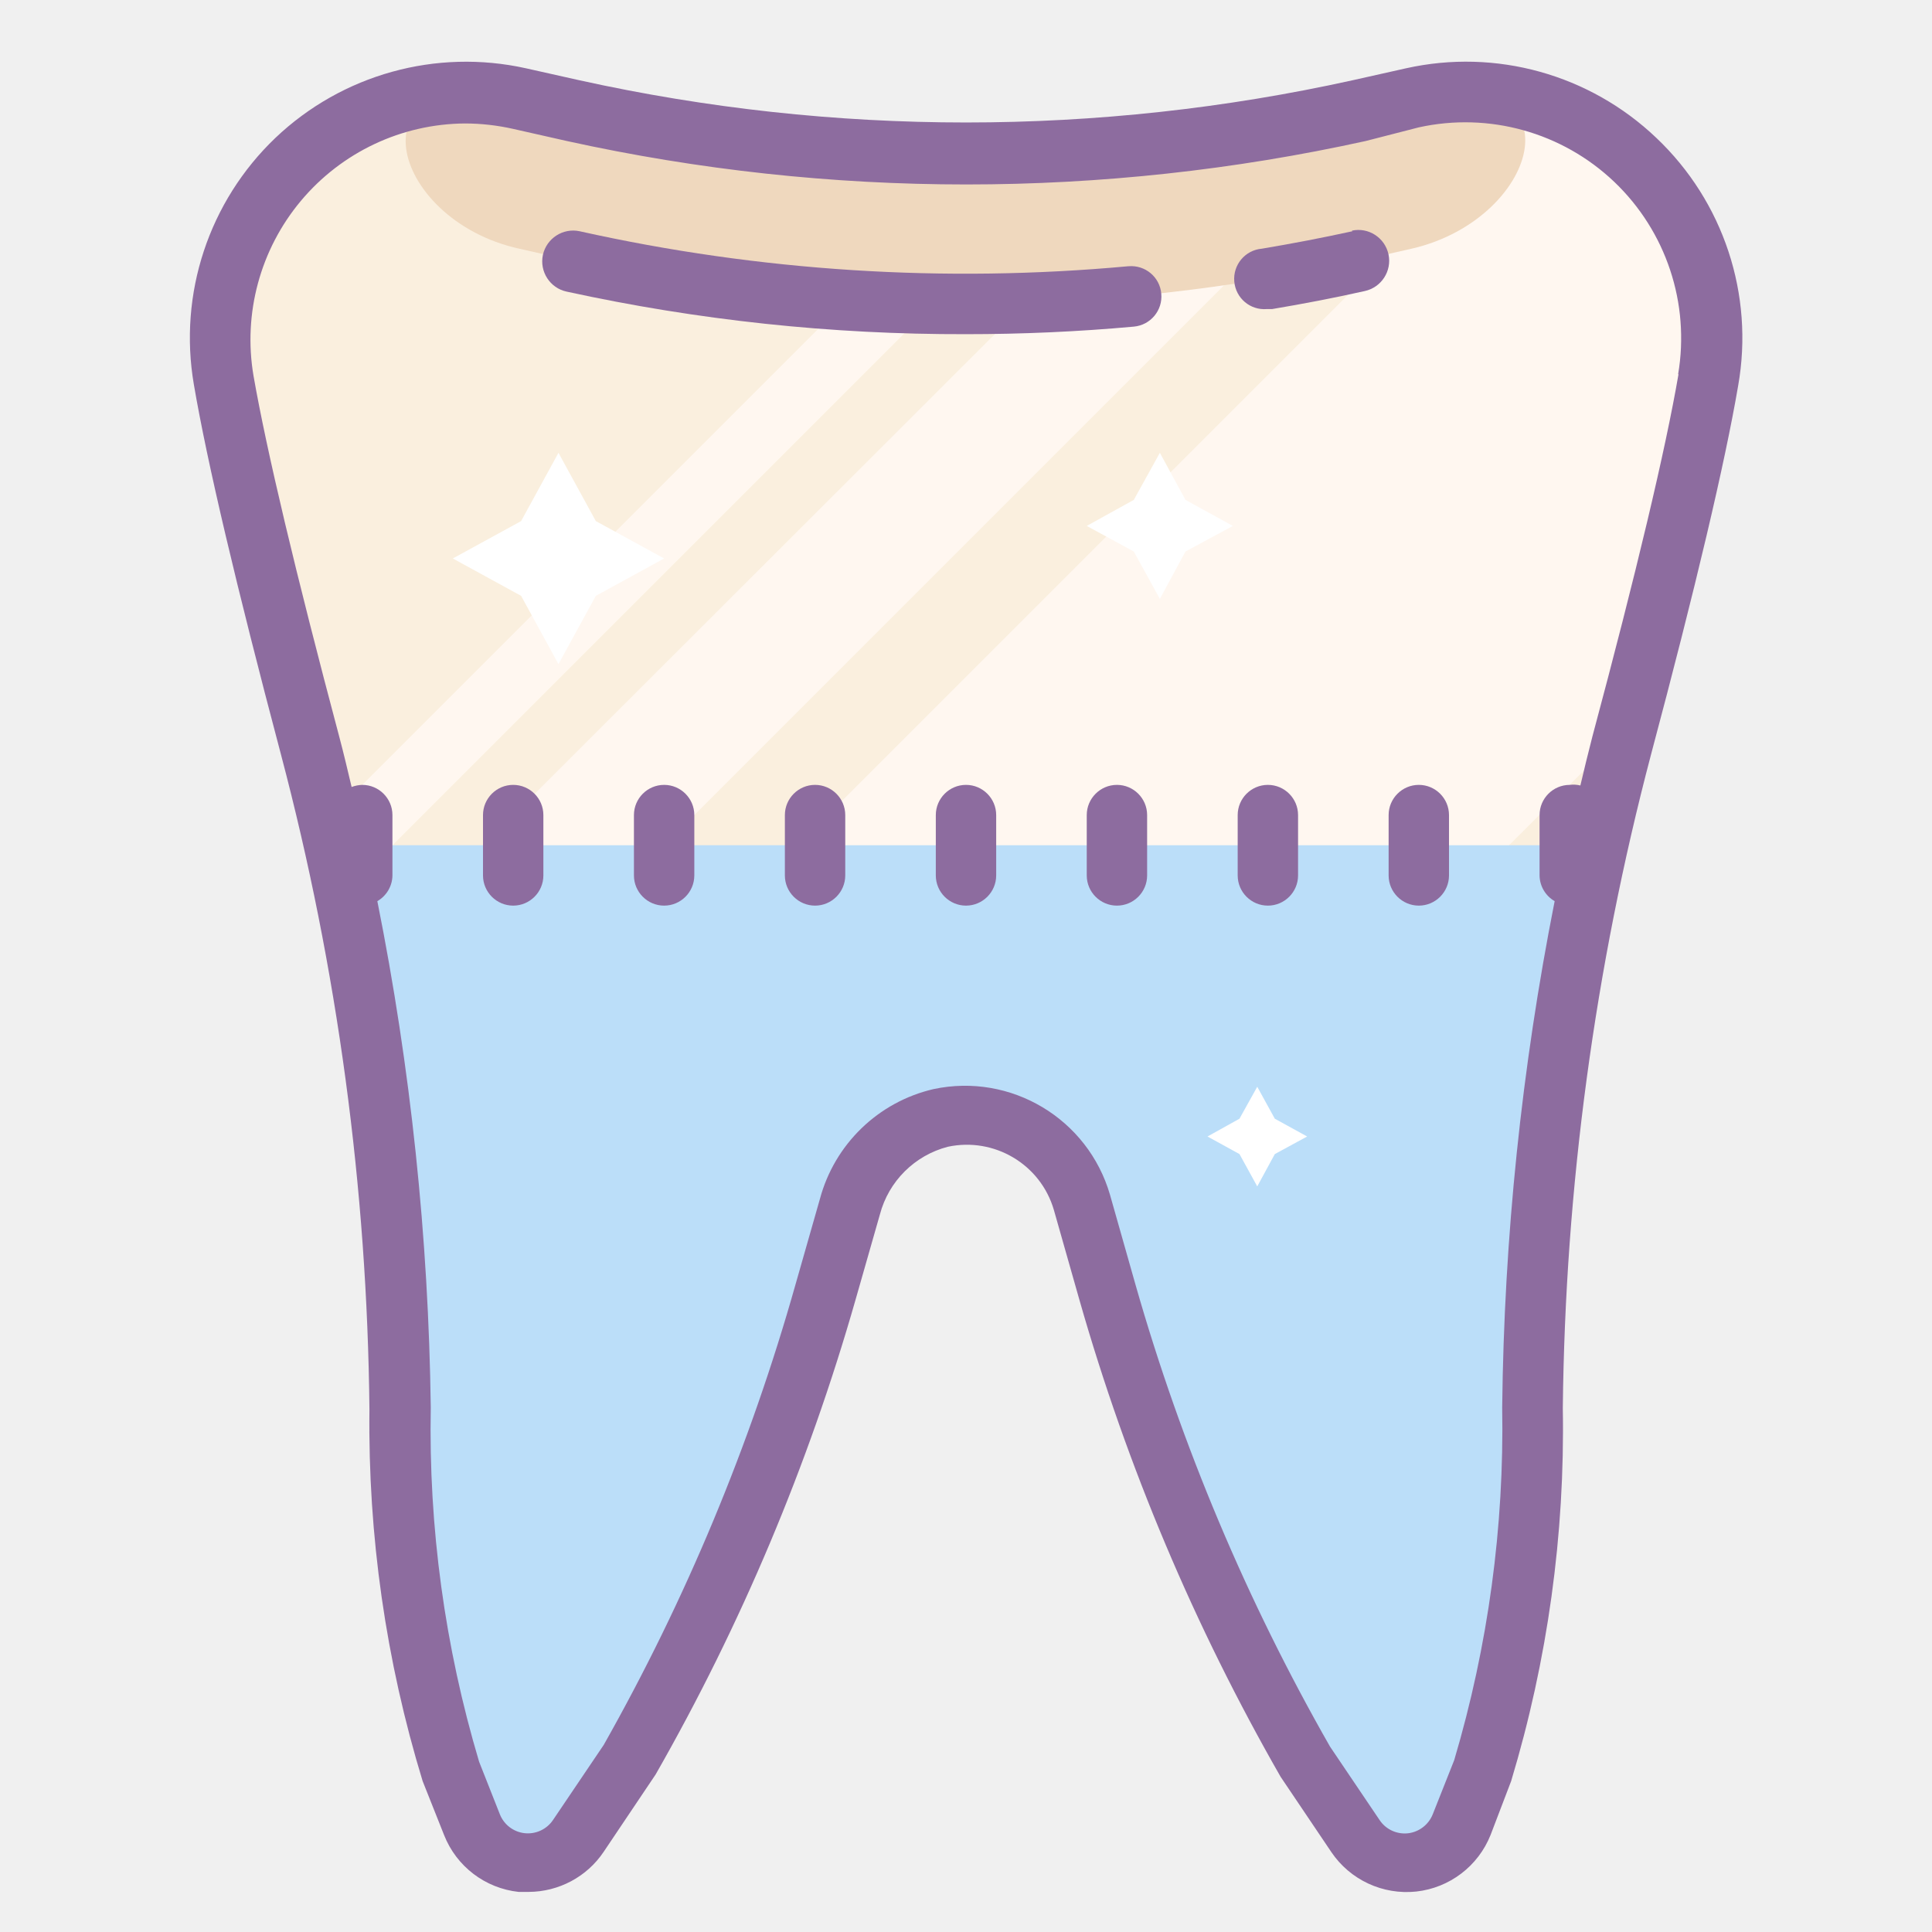
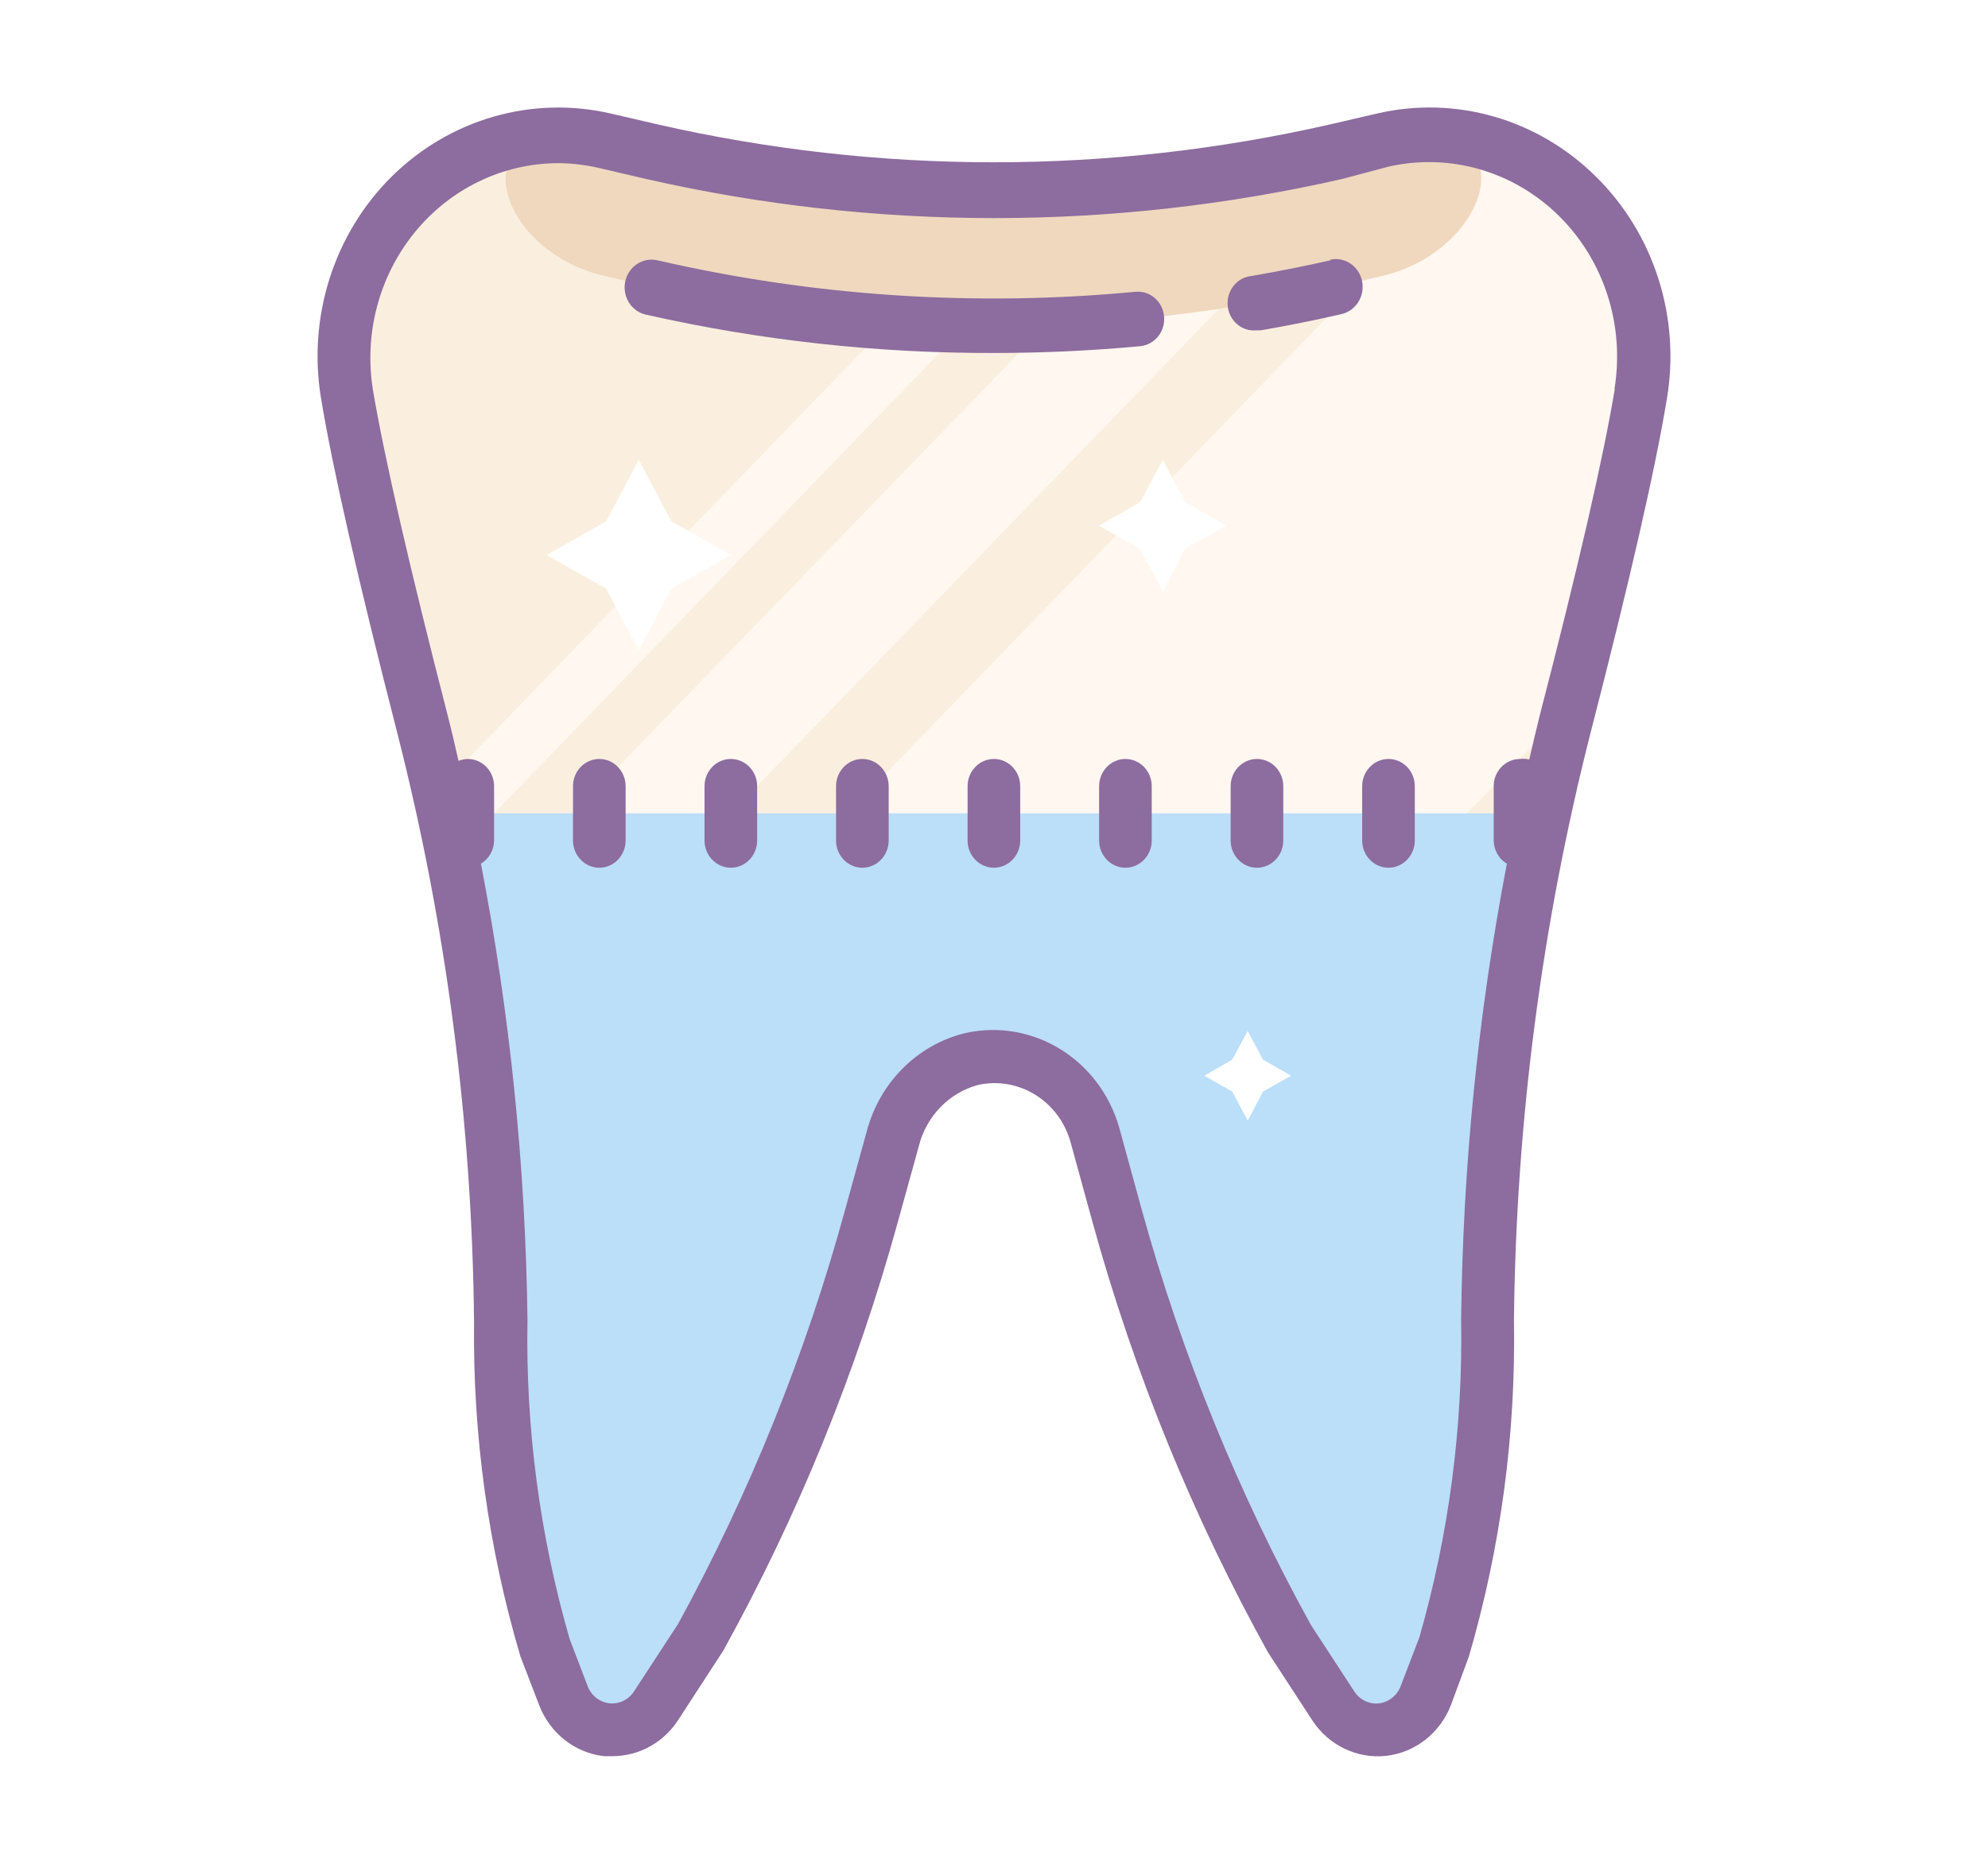
- <svg xmlns="http://www.w3.org/2000/svg" viewBox="0 0 64 64" version="1.1">
-   <g id="surface1">
-     <path style=" fill:#FAEFDE;" d="M 46.801 3.238 L 45 3.641 C 36.438 5.539 27.562 5.539 19 3.641 L 17.219 3.238 C 14.57 2.652 11.801 3.422 9.832 5.293 C 7.867 7.164 6.961 9.895 7.422 12.57 C 7.93 15.57 9.129 20.34 10.289 24.699 C 12.191 31.859 13.199 39.223 13.289 46.629 C 13.215 50.691 13.773 54.742 14.949 58.629 L 15.66 60.422 C 15.934 61.109 16.566 61.594 17.305 61.672 C 18.043 61.754 18.766 61.418 19.18 60.801 L 20.859 58.309 C 23.652 53.426 25.844 48.219 27.391 42.809 L 28.129 40 C 28.516 38.543 29.668 37.418 31.129 37.059 C 33.18 36.621 35.223 37.836 35.809 39.852 L 36.66 42.852 C 38.207 48.262 40.398 53.465 43.191 58.352 L 44.871 60.84 C 45.285 61.457 46.008 61.793 46.746 61.715 C 47.484 61.633 48.117 61.152 48.391 60.461 L 49.102 58.672 C 50.273 54.781 50.836 50.73 50.762 46.672 C 50.852 39.266 51.855 31.898 53.762 24.738 C 54.922 20.379 56.109 15.602 56.629 12.609 C 57.105 9.922 56.203 7.172 54.227 5.289 C 52.25 3.402 49.465 2.637 46.801 3.238 Z " />
-     <path style=" fill:#FFF7F0;" d="M 55.828 16.262 L 55.559 7.051 C 54.535 5.324 52.914 4.031 51 3.422 L 13 41.422 C 13.121 43.172 13.191 44.926 13.219 46.68 C 13.219 48.48 13.32 50.27 13.5 52.039 L 24 52.039 C 25.316 49.074 26.426 46.02 27.32 42.898 L 28.129 40 C 28.516 38.543 29.668 37.418 31.129 37.059 C 33.18 36.621 35.223 37.836 35.809 39.852 L 36.32 41.629 L 53.879 24.121 C 54.578 21.449 55.289 18.68 55.828 16.262 Z " />
-     <path style=" fill:#FFF7F0;" d="M 12.648 37.352 L 46.75 3.25 L 45 3.641 C 43.141 4.051 41.27 4.359 39.391 4.641 L 11.891 32.109 C 12.195 33.852 12.449 35.598 12.648 37.352 Z " />
-     <path style=" fill:#FFF7F0;" d="M 33 5 L 11.852 26.148 L 11.852 29.148 L 36.09 4.91 C 35.043 4.969 34.012 5 33 5 Z " />
-     <path style=" fill:#EFD8BE;" d="M 17.199 8.238 L 18.98 8.641 C 27.543 10.539 36.418 10.539 44.98 8.641 L 46.762 8.238 C 51.109 7.238 52.41 1.98 46.762 3.238 L 45 3.641 C 36.438 5.539 27.562 5.539 19 3.641 L 17.219 3.238 C 11.551 2 12.852 7.281 17.199 8.238 Z " />
-     <path style=" fill:#BBDEF9;" d="M 11.07 28 C 12.438 34.121 13.16 40.367 13.23 46.641 C 13.156 50.703 13.715 54.75 14.891 58.641 L 15.602 60.43 C 15.875 61.121 16.508 61.602 17.246 61.684 C 17.984 61.762 18.707 61.426 19.121 60.809 L 20.801 58.32 C 23.59 53.434 25.785 48.23 27.328 42.82 L 28.129 40 C 28.516 38.543 29.668 37.418 31.129 37.059 C 33.18 36.621 35.223 37.836 35.809 39.852 L 36.66 42.852 C 38.207 48.262 40.398 53.465 43.191 58.352 L 44.871 60.84 C 45.285 61.457 46.008 61.793 46.746 61.715 C 47.484 61.633 48.117 61.152 48.391 60.461 L 49.102 58.672 C 50.273 54.781 50.836 50.73 50.762 46.672 C 50.832 40.387 51.559 34.129 52.93 28 Z " />
-     <path style=" fill:#8D6C9F;" d="M 54.871 4.57 C 52.664 2.465 49.555 1.598 46.578 2.262 L 44.801 2.66 C 36.367 4.523 27.633 4.523 19.199 2.66 L 17.422 2.262 C 14.445 1.602 11.336 2.465 9.125 4.566 C 6.918 6.672 5.906 9.734 6.422 12.738 C 6.859 15.301 7.828 19.41 9.309 25 C 11.18 32.082 12.164 39.367 12.238 46.691 C 12.188 50.859 12.781 55.012 14 59 L 14.711 60.789 C 15.121 61.828 16.07 62.551 17.18 62.672 L 17.512 62.672 C 18.508 62.668 19.445 62.172 20 61.34 L 21.719 58.781 C 24.551 53.824 26.773 48.547 28.34 43.059 L 29.148 40.23 C 29.438 39.129 30.301 38.273 31.398 37.988 C 32.938 37.66 34.469 38.57 34.91 40.078 L 35.762 43.078 C 37.336 48.59 39.574 53.887 42.422 58.859 L 44.102 61.352 C 44.723 62.273 45.805 62.777 46.914 62.66 C 48.02 62.539 48.969 61.816 49.379 60.781 L 50.059 59 C 51.266 54.996 51.844 50.832 51.77 46.648 C 51.848 39.34 52.828 32.07 54.691 25 C 56.172 19.449 57.141 15.34 57.578 12.781 C 58.113 9.762 57.094 6.68 54.871 4.57 Z M 55.602 12.398 C 55.172 14.898 54.211 18.949 52.75 24.398 C 52.609 24.941 52.48 25.48 52.352 26.02 C 52.234 25.992 52.117 25.984 52 26 C 51.449 26 51 26.449 51 27 L 51 29 C 51.004 29.352 51.195 29.676 51.5 29.852 C 50.406 35.375 49.824 40.988 49.762 46.621 C 49.832 50.574 49.297 54.52 48.172 58.309 L 47.461 60.102 C 47.324 60.445 47.008 60.688 46.641 60.73 C 46.27 60.77 45.906 60.602 45.699 60.289 L 44.059 57.859 C 41.309 53.043 39.145 47.914 37.621 42.578 L 36.77 39.578 C 36.039 37.059 33.488 35.531 30.922 36.078 C 29.09 36.504 27.645 37.906 27.16 39.719 L 26.352 42.551 C 24.852 47.867 22.719 52.988 20 57.801 L 18.32 60.289 C 18.113 60.598 17.75 60.766 17.383 60.727 C 17.012 60.688 16.695 60.445 16.559 60.102 L 15.871 58.359 C 14.734 54.551 14.195 50.594 14.27 46.621 C 14.195 40.988 13.605 35.375 12.5 29.852 C 12.805 29.676 12.996 29.352 13 29 L 13 27 C 13 26.449 12.551 26 12 26 C 11.879 26.004 11.762 26.027 11.648 26.07 C 11.52 25.531 11.391 24.98 11.25 24.449 C 9.789 18.961 8.828 14.91 8.398 12.449 C 8.047 10.383 8.621 8.262 9.969 6.652 C 11.316 5.043 13.301 4.105 15.398 4.09 C 15.938 4.09 16.477 4.152 17 4.27 L 18.781 4.672 C 27.496 6.59 36.523 6.59 45.238 4.672 L 47 4.219 C 49.324 3.707 51.75 4.383 53.473 6.023 C 55.195 7.664 55.988 10.055 55.59 12.398 Z " />
-     <path style=" fill:#8D6C9F;" d="M 37.371 8.82 C 31.289 9.379 25.16 8.988 19.199 7.66 C 18.648 7.543 18.105 7.895 17.984 8.445 C 17.867 8.996 18.219 9.543 18.77 9.66 C 23.117 10.609 27.551 11.082 32 11.07 C 33.852 11.07 35.707 10.988 37.559 10.82 C 38.113 10.77 38.52 10.281 38.469 9.73 C 38.422 9.176 37.934 8.77 37.379 8.82 Z " />
-     <path style=" fill:#8D6C9F;" d="M 44.801 7.66 C 43.801 7.879 42.801 8.07 41.801 8.238 C 41.246 8.285 40.84 8.773 40.887 9.324 C 40.934 9.879 41.418 10.285 41.969 10.238 L 42.141 10.238 C 43.141 10.07 44.191 9.871 45.211 9.641 C 45.762 9.52 46.113 8.977 45.996 8.426 C 45.875 7.871 45.332 7.52 44.781 7.641 Z " />
-     <path style=" fill:#8D6C9F;" d="M 17 26 C 16.449 26 16 26.449 16 27 L 16 29 C 16 29.551 16.449 30 17 30 C 17.551 30 18 29.551 18 29 L 18 27 C 18 26.449 17.551 26 17 26 Z " />
-     <path style=" fill:#8D6C9F;" d="M 22 26 C 21.449 26 21 26.449 21 27 L 21 29 C 21 29.551 21.449 30 22 30 C 22.551 30 23 29.551 23 29 L 23 27 C 23 26.449 22.551 26 22 26 Z " />
-     <path style=" fill:#8D6C9F;" d="M 27 26 C 26.449 26 26 26.449 26 27 L 26 29 C 26 29.551 26.449 30 27 30 C 27.551 30 28 29.551 28 29 L 28 27 C 28 26.449 27.551 26 27 26 Z " />
-     <path style=" fill:#8D6C9F;" d="M 32 26 C 31.449 26 31 26.449 31 27 L 31 29 C 31 29.551 31.449 30 32 30 C 32.551 30 33 29.551 33 29 L 33 27 C 33 26.449 32.551 26 32 26 Z " />
-     <path style=" fill:#8D6C9F;" d="M 37 26 C 36.449 26 36 26.449 36 27 L 36 29 C 36 29.551 36.449 30 37 30 C 37.551 30 38 29.551 38 29 L 38 27 C 38 26.449 37.551 26 37 26 Z " />
-     <path style=" fill:#8D6C9F;" d="M 42 26 C 41.449 26 41 26.449 41 27 L 41 29 C 41 29.551 41.449 30 42 30 C 42.551 30 43 29.551 43 29 L 43 27 C 43 26.449 42.551 26 42 26 Z " />
-     <path style=" fill:#8D6C9F;" d="M 47 26 C 46.449 26 46 26.449 46 27 L 46 29 C 46 29.551 46.449 30 47 30 C 47.551 30 48 29.551 48 29 L 48 27 C 48 26.449 47.551 26 47 26 Z " />
-     <path style=" fill:#FFFFFF;" d="M 18.5 15 L 19.738 17.262 L 22 18.5 L 19.738 19.738 L 18.5 22 L 17.262 19.738 L 15 18.5 L 17.262 17.262 Z " />
-     <path style=" fill:#FFFFFF;" d="M 38.422 15 L 39.27 16.559 L 40.84 17.422 L 39.27 18.27 L 38.422 19.84 L 37.559 18.27 L 36 17.422 L 37.559 16.559 Z " />
-     <path style=" fill:#FFFFFF;" d="M 41.648 36 L 42.23 37.059 L 43.301 37.648 L 42.23 38.23 L 41.648 39.301 L 41.059 38.23 L 40 37.648 L 41.059 37.059 Z " />
+ <svg xmlns="http://www.w3.org/2000/svg" width="512" height="480">
+   <g>
+     <rect fill="white" id="canvas_background" height="482" width="514" y="-1" x="-1" />
+   </g>
+   <g>
+     <g id="surface1">
+       <path style="fill:#FAEFDE;" id="svg_1" d="m356.249,36.056l-12.2,2.818c-58.011,13.295 -118.139,13.295 -176.15,0l-12.068,-2.818c-17.943,-4.103 -36.707,1.286 -50.045,14.389c-13.312,13.104 -19.452,32.226 -16.329,50.965c3.44,21.01 11.565,54.412 19.425,84.941c12.888,50.144 19.716,101.711 20.325,153.578c-0.503,28.451 3.282,56.819 11.248,84.038l4.817,12.557c1.852,4.815 6.14,8.207 11.142,8.754c5.002,0.574 9.898,-1.778 12.703,-6.1l11.38,-17.453c18.922,-34.195 33.769,-70.661 44.249,-108.55l5.002,-19.669c2.62,-10.204 10.427,-18.082 20.325,-20.599c13.894,-3.064 27.735,5.444 31.705,19.56l5.769,21.01c10.48,37.888 25.327,74.327 44.249,108.55l11.38,17.426c2.805,4.322 7.701,6.675 12.703,6.128c5.002,-0.574 9.289,-3.939 11.142,-8.781l4.817,-12.529c7.94,-27.247 11.75,-55.615 11.248,-84.038c0.609,-51.867 7.41,-103.461 20.325,-153.606c7.86,-30.53 15.905,-63.986 19.425,-84.941c3.229,-18.821 -2.885,-38.08 -16.276,-51.266c-13.391,-13.213 -32.261,-18.575 -50.31,-14.362z" />
+       <path style="fill:#FFF7F0;" id="svg_2" d="m417.409,127.262l-1.826,-64.506c-6.934,-12.091 -17.917,-21.146 -30.885,-25.414l-257.451,266.122c0.82,12.256 1.297,24.539 1.482,36.822c0,12.611 0.688,25.14 1.905,37.533l71.138,0c8.919,-20.763 16.435,-42.156 22.495,-64.014l5.478,-20.298c2.62,-10.204 10.427,-18.082 20.325,-20.599c13.894,-3.064 27.735,5.444 31.705,19.56l3.467,12.447l118.96,-122.611c4.737,-18.712 9.554,-38.107 13.206,-55.041z" />
+       <path style="fill:#FFF7F0;" id="svg_3" d="m124.866,274.958l231.039,-238.82l-11.856,2.736c-12.597,2.872 -25.274,5.034 -38.004,7.003l-186.313,192.369c2.064,12.201 3.784,24.429 5.134,36.712z" />
+       <path style="fill:#FFF7F0;" id="svg_4" d="m262.749,48.394l-143.281,148.107l0,21.01l164.215,-169.746c-7.093,0.41 -14.079,0.629 -20.934,0.629z" />
+       <path style="fill:#EFD8BE;" id="svg_5" d="m155.698,71.072l12.068,2.818c58.011,13.295 118.139,13.295 176.15,0l12.068,-2.818c29.455,-7.003 38.268,-43.825 0,-35.016l-11.936,2.818c-58.011,13.295 -118.139,13.295 -176.15,0l-12.068,-2.818c-38.401,-8.672 -29.588,28.314 -0.132,35.016z" />
+       <path style="fill:#BBDEF9;" id="svg_6" d="m114.175,209.468c9.263,42.867 14.159,86.61 14.635,130.544c-0.503,28.451 3.282,56.792 11.248,84.038l4.817,12.529c1.853,4.842 6.14,8.207 11.142,8.781c5.002,0.547 9.898,-1.805 12.703,-6.128l11.38,-17.426c18.896,-34.223 33.769,-70.661 44.223,-108.55l5.425,-19.751c2.62,-10.204 10.427,-18.082 20.325,-20.599c13.894,-3.064 27.735,5.444 31.705,19.56l5.769,21.01c10.48,37.888 25.327,74.327 44.249,108.55l11.38,17.426c2.805,4.322 7.701,6.675 12.703,6.128c5.002,-0.574 9.289,-3.939 11.142,-8.781l4.817,-12.529c7.94,-27.247 11.75,-55.615 11.248,-84.038c0.476,-44.016 5.399,-87.841 14.688,-130.763l-283.598,0z" />
+       <path style="fill:#8D6C9F;" id="svg_7" d="m410.925,45.385c-14.953,-14.745 -36.019,-20.818 -56.185,-16.168l-12.042,2.79c-57.138,13.049 -116.313,13.049 -173.451,0l-12.042,-2.79c-20.166,-4.623 -41.232,1.422 -56.211,16.14c-14.953,14.745 -21.807,36.192 -18.314,57.229c2.964,17.946 9.527,46.725 19.557,85.871c12.677,49.597 19.346,100.616 19.849,151.909c-0.344,29.189 3.679,58.269 11.936,86.2l4.817,12.529c2.779,7.277 9.21,12.338 16.726,13.186l2.25,0c6.749,-0.027 13.1,-3.502 16.858,-9.329l11.645,-17.918c19.187,-34.715 34.246,-71.673 44.858,-110.109l5.478,-19.806c1.958,-7.714 7.807,-13.705 15.244,-15.703c10.427,-2.298 20.801,4.076 23.792,14.636l5.769,21.01c10.665,38.6 25.83,75.695 45.123,110.519l11.38,17.453c4.208,6.456 11.539,9.985 19.055,9.164c7.49,-0.848 13.921,-5.909 16.699,-13.158l4.605,-12.474c8.178,-28.04 12.094,-57.202 11.592,-86.501c0.529,-51.184 7.172,-102.094 19.796,-151.608c10.03,-38.873 16.593,-67.652 19.558,-85.57c3.626,-21.146 -3.282,-42.73 -18.34,-57.503zm4.949,54.822c-2.911,17.508 -9.421,45.876 -19.319,84.038c-0.953,3.803 -1.826,7.578 -2.699,11.353c-0.794,-0.191 -1.588,-0.246 -2.382,-0.137c-3.732,0 -6.775,3.146 -6.775,7.003l0,14.006c0.026,2.462 1.323,4.733 3.388,5.964c-7.41,38.682 -11.353,77.993 -11.777,117.44c0.476,27.685 -3.149,55.314 -10.771,81.85l-4.817,12.557c-0.926,2.407 -3.07,4.103 -5.558,4.404c-2.514,0.274 -4.975,-0.903 -6.378,-3.091l-11.115,-17.016c-18.631,-33.73 -33.293,-69.649 -43.614,-107.018l-5.769,-21.01c-4.949,-17.645 -22.231,-28.341 -39.618,-24.511c-12.412,2.982 -22.204,12.803 -25.486,25.496l-5.478,19.833c-10.163,37.232 -24.612,73.096 -43.032,106.799l-11.38,17.426c-1.403,2.161 -3.864,3.338 -6.352,3.064c-2.514,-0.274 -4.658,-1.97 -5.584,-4.377l-4.658,-12.201c-7.701,-26.672 -11.353,-54.384 -10.851,-82.206c-0.503,-39.448 -4.499,-78.759 -11.989,-117.44c2.064,-1.231 3.361,-3.502 3.388,-5.964l0,-14.006c0,-3.857 -3.043,-7.003 -6.775,-7.003c-0.82,0.027 -1.614,0.191 -2.382,0.492c-0.873,-3.775 -1.747,-7.632 -2.699,-11.353c-9.898,-38.436 -16.408,-66.804 -19.319,-84.038c-2.382,-14.471 1.508,-29.326 10.639,-40.597c9.13,-11.271 22.575,-17.836 36.786,-17.946c3.652,0 7.304,0.438 10.851,1.258l12.068,2.818c59.043,13.432 120.204,13.432 179.247,0l11.936,-3.173c15.747,-3.584 32.181,1.149 43.852,12.639c11.671,11.49 17.043,28.232 14.344,44.645l0.079,0z" />
+       <path style="fill:#8D6C9F;" id="svg_8" d="m292.363,75.148c-41.206,3.912 -82.729,1.176 -123.115,-8.125c-3.732,-0.821 -7.41,1.641 -8.231,5.499c-0.794,3.857 1.588,7.687 5.319,8.508c29.455,6.648 59.493,9.958 89.637,9.876c12.544,0 25.115,-0.574 37.66,-1.751c3.758,-0.356 6.51,-3.775 6.166,-7.632c-0.318,-3.885 -3.626,-6.73 -7.384,-6.374l-0.053,0z" />
+       <path style="fill:#8D6C9F;" id="svg_9" d="m342.699,67.023c-6.775,1.532 -13.55,2.872 -20.325,4.049c-3.758,0.328 -6.51,3.748 -6.193,7.605c0.318,3.885 3.599,6.73 7.331,6.401l1.164,0c6.775,-1.176 13.894,-2.572 20.801,-4.185c3.732,-0.848 6.113,-4.651 5.319,-8.508c-0.82,-3.885 -4.499,-6.347 -8.231,-5.499l0.132,0.137z" />
+       <path style="fill:#8D6C9F;" id="svg_10" d="m154.348,195.461c-3.732,0 -6.775,3.146 -6.775,7.003l0,14.006c0,3.857 3.043,7.003 6.775,7.003c3.732,0 6.775,-3.146 6.775,-7.003l0,-14.006c0,-3.857 -3.043,-7.003 -6.775,-7.003z" />
+       <path style="fill:#8D6C9F;" id="svg_11" d="m188.223,195.461c-3.732,0 -6.775,3.146 -6.775,7.003l0,14.006c0,3.857 3.043,7.003 6.775,7.003c3.732,0 6.775,-3.146 6.775,-7.003l0,-14.006c0,-3.857 -3.043,-7.003 -6.775,-7.003z" />
+       <path style="fill:#8D6C9F;" id="svg_12" d="m222.098,195.461c-3.732,0 -6.775,3.146 -6.775,7.003l0,14.006c0,3.857 3.043,7.003 6.775,7.003c3.732,0 6.775,-3.146 6.775,-7.003l0,-14.006c0,-3.857 -3.043,-7.003 -6.775,-7.003z" />
+       <path style="fill:#8D6C9F;" id="svg_13" d="m255.974,195.461c-3.732,0 -6.775,3.146 -6.775,7.003l0,14.006c0,3.857 3.043,7.003 6.775,7.003c3.732,0 6.775,-3.146 6.775,-7.003l0,-14.006c0,-3.857 -3.043,-7.003 -6.775,-7.003z" />
+       <path style="fill:#8D6C9F;" id="svg_14" d="m289.849,195.461c-3.732,0 -6.775,3.146 -6.775,7.003l0,14.006c0,3.857 3.043,7.003 6.775,7.003c3.732,0 6.775,-3.146 6.775,-7.003l0,-14.006c0,-3.857 -3.043,-7.003 -6.775,-7.003z" />
+       <path style="fill:#8D6C9F;" id="svg_15" d="m323.724,195.461c-3.732,0 -6.775,3.146 -6.775,7.003l0,14.006c0,3.857 3.043,7.003 6.775,7.003c3.732,0 6.775,-3.146 6.775,-7.003l0,-14.006c0,-3.857 -3.043,-7.003 -6.775,-7.003z" />
+       <path style="fill:#8D6C9F;" id="svg_16" d="m357.599,195.461c-3.732,0 -6.775,3.146 -6.775,7.003l0,14.006c0,3.857 3.043,7.003 6.775,7.003c3.732,0 6.775,-3.146 6.775,-7.003l0,-14.006c0,-3.857 -3.043,-7.003 -6.775,-7.003z" />
+       <path style="fill:#FFFFFF;" id="svg_17" d="m164.511,118.426l8.389,15.839l15.323,8.672l-15.323,8.672l-8.389,15.839l-8.389,-15.839l-15.323,-8.672l15.323,-8.672l8.389,-15.839z" />
+       <path style="fill:#FFFFFF;" id="svg_18" d="m299.482,118.426l5.743,10.915l10.639,6.046l-10.639,5.936l-5.743,10.997l-5.849,-10.997l-10.559,-5.936l10.559,-6.046l5.849,-10.915z" />
+       <path style="fill:#FFFFFF;" id="svg_19" d="m321.342,265.493l3.943,7.414l7.251,4.131l-7.251,4.076l-3.943,7.496l-3.996,-7.496l-7.172,-4.076l7.172,-4.131l3.996,-7.414z" />
+     </g>
  </g>
</svg>
